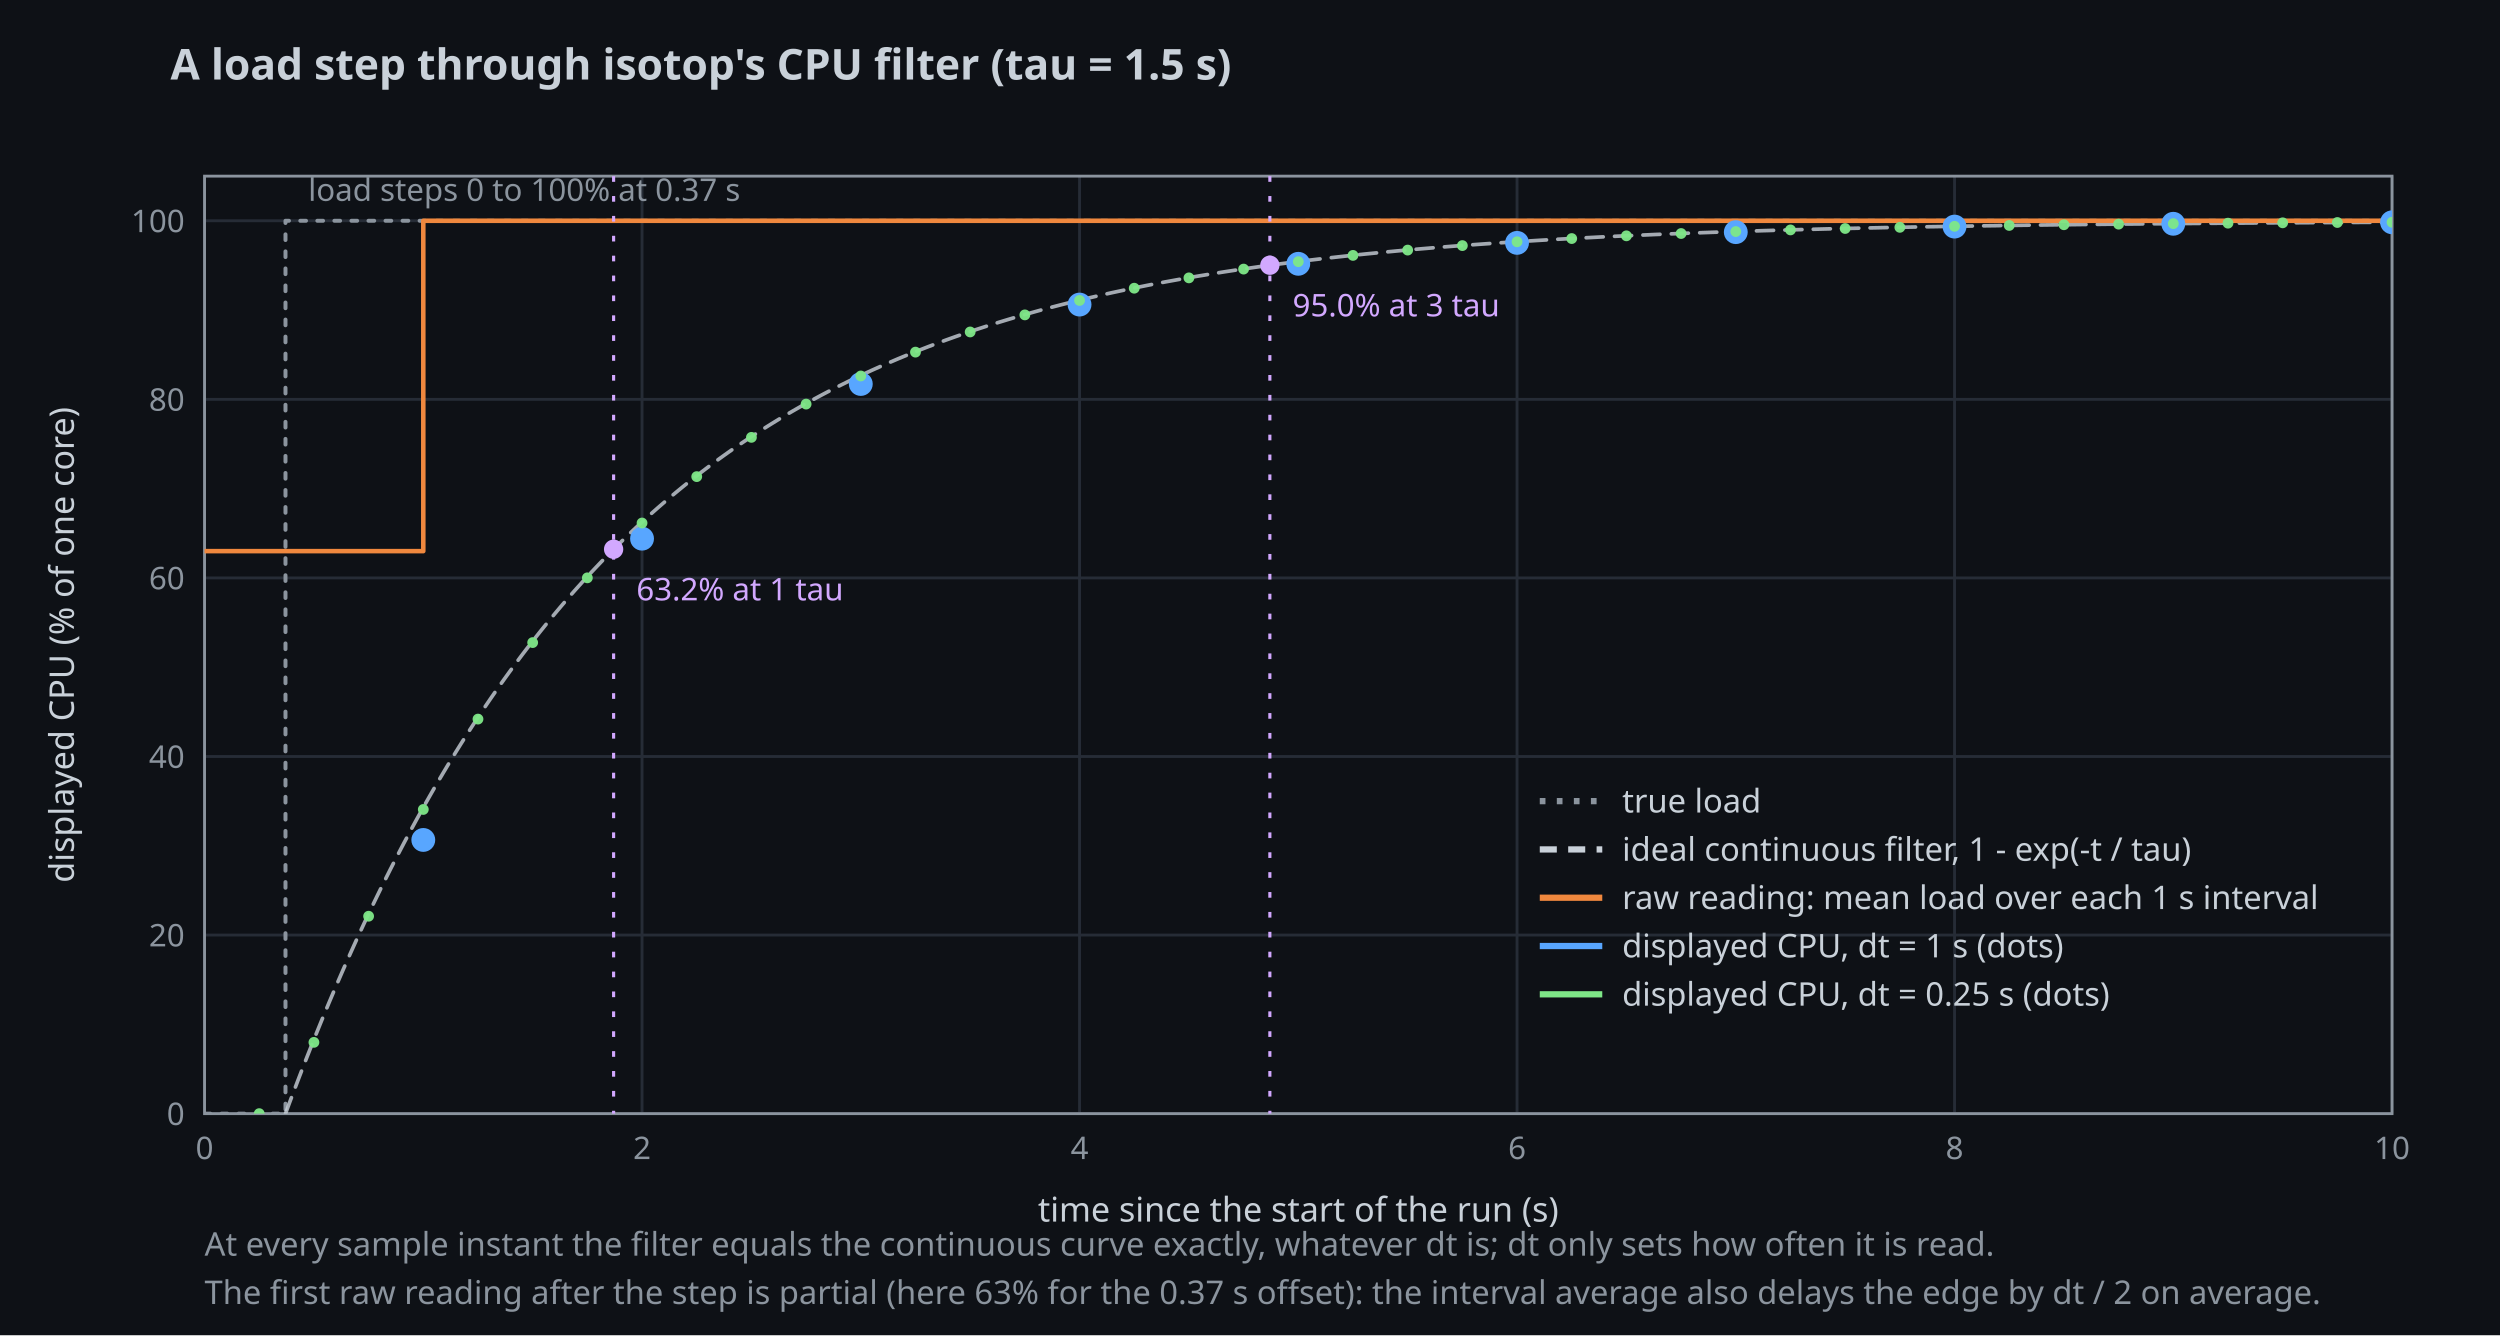
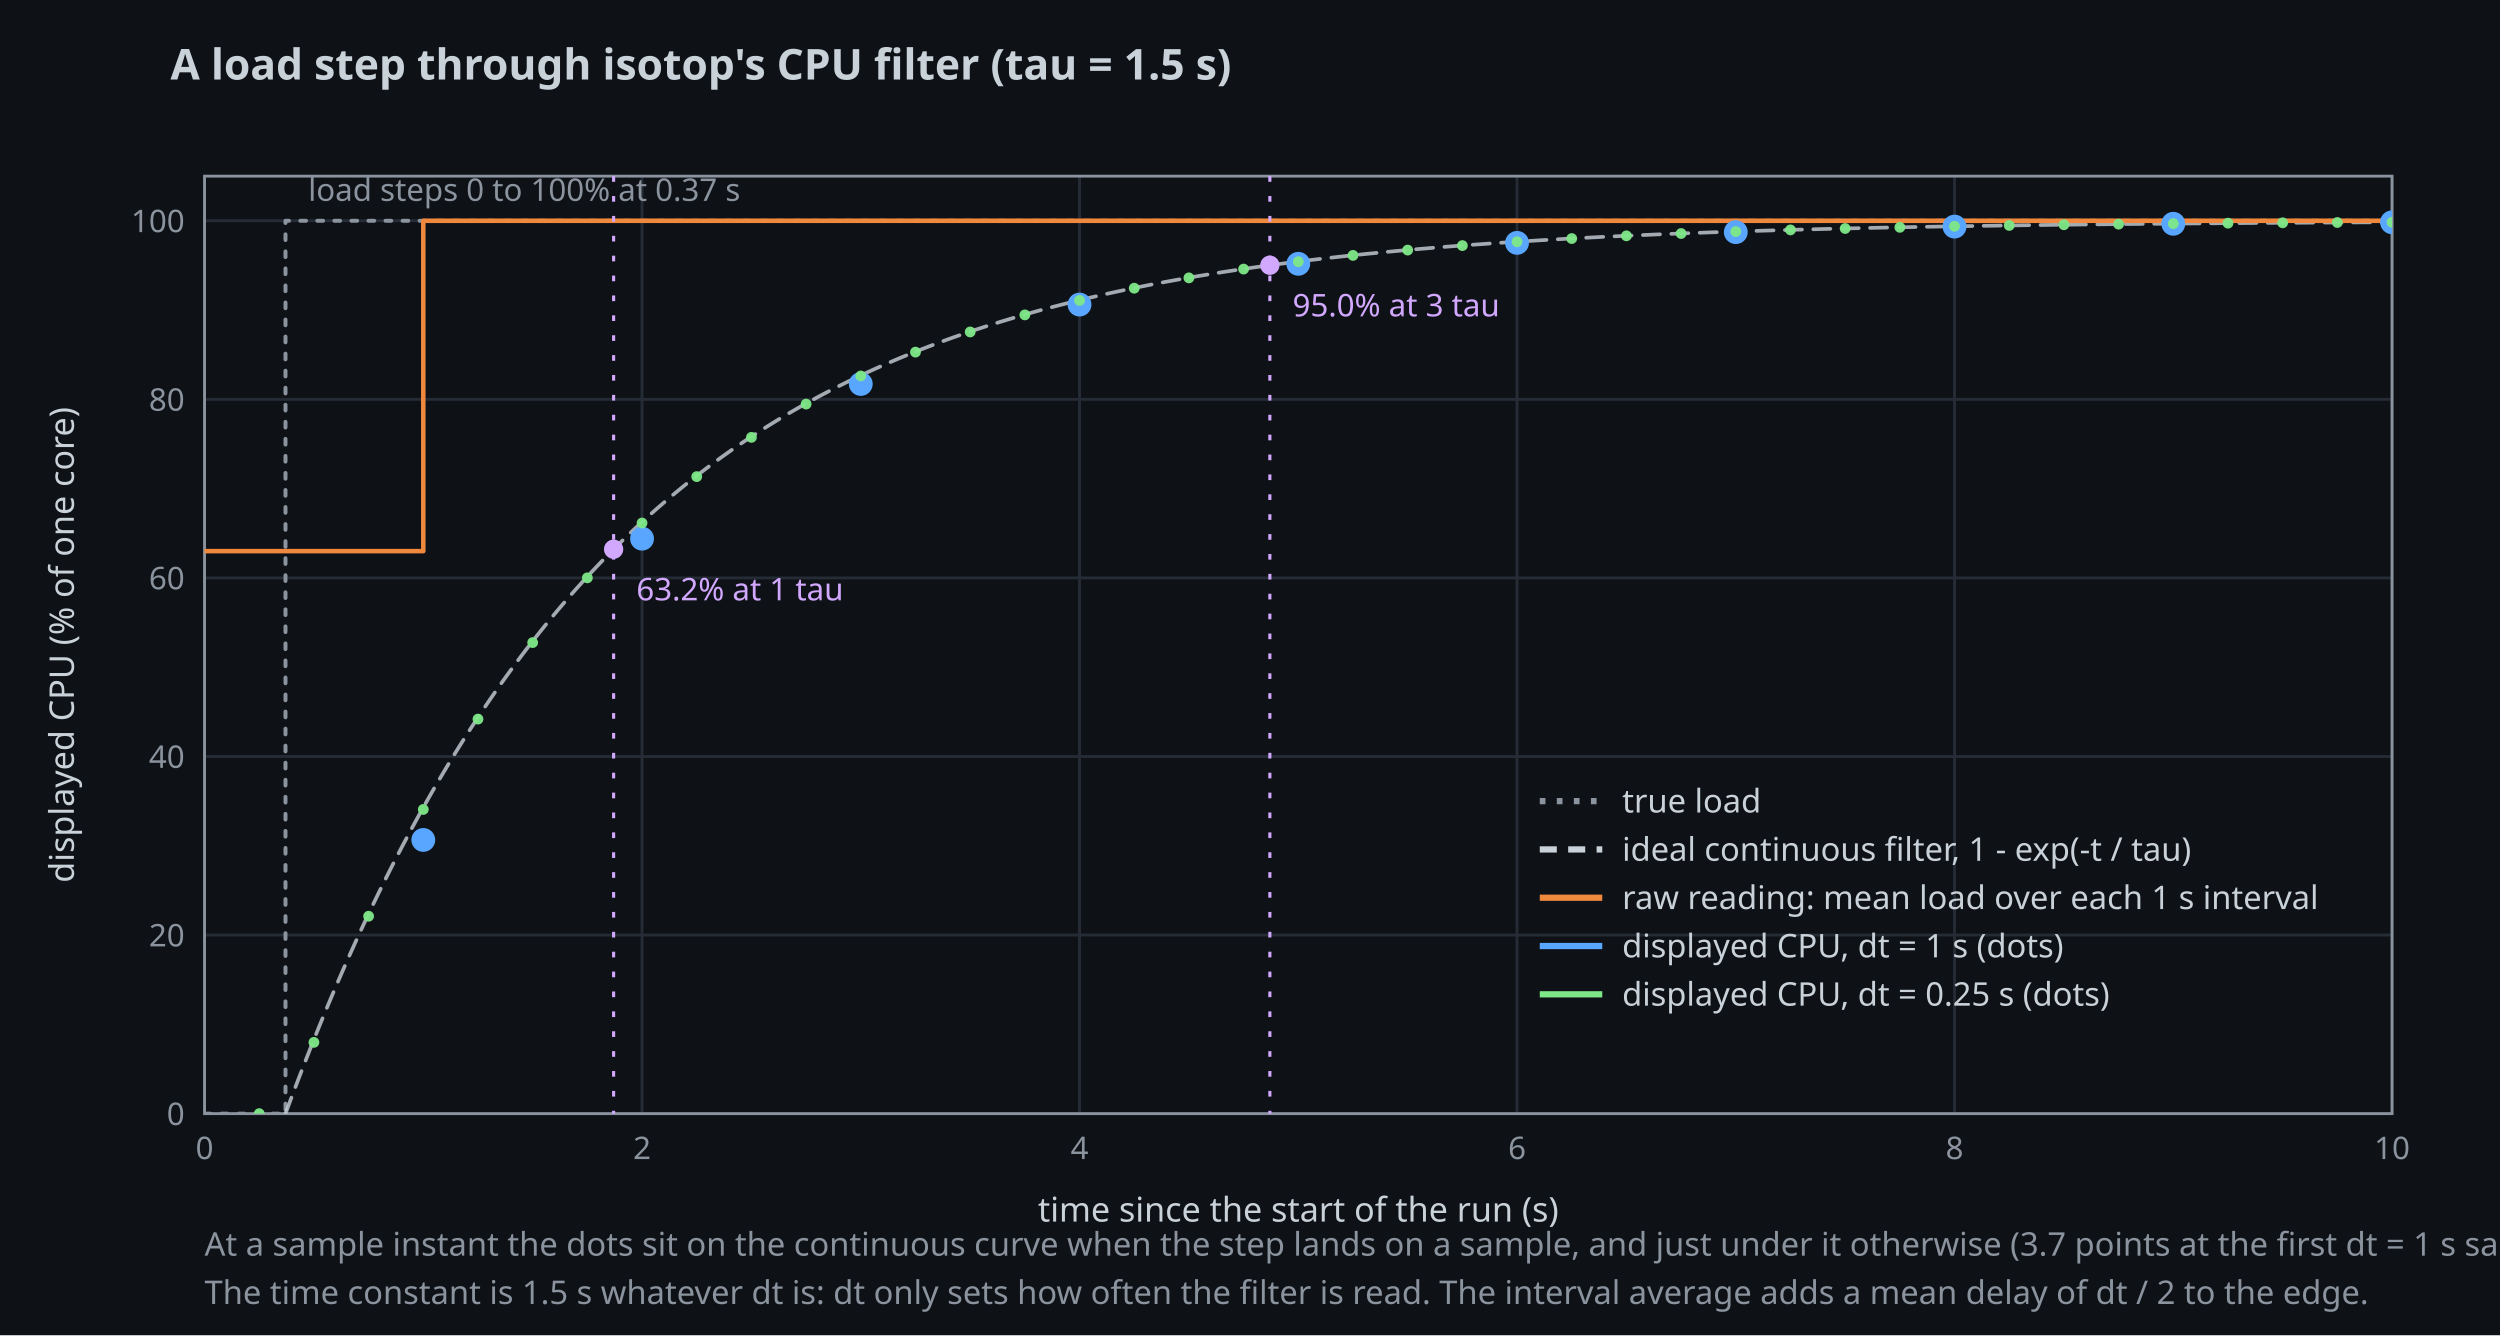
<svg xmlns="http://www.w3.org/2000/svg" viewBox="0 0 880 470" width="880" height="470" font-family="system-ui, sans-serif" role="img">
  <rect width="100%" height="100%" fill="#0e1116" />
  <text x="60" y="28" font-size="15" fill="#c9d1d9" text-anchor="start" font-weight="600">A load step through isotop's CPU filter (tau = 1.5 s)</text>
  <clipPath id="clip1">
    <rect x="72" y="62" width="770" height="330" />
  </clipPath>
  <line x1="72" y1="62" x2="72" y2="392" stroke="#262c36" stroke-width="1" />
  <text x="72" y="408" font-size="11" fill="#8b949e" text-anchor="middle" font-weight="normal">0</text>
  <line x1="226" y1="62" x2="226" y2="392" stroke="#262c36" stroke-width="1" />
  <text x="226" y="408" font-size="11" fill="#8b949e" text-anchor="middle" font-weight="normal">2</text>
  <line x1="380" y1="62" x2="380" y2="392" stroke="#262c36" stroke-width="1" />
  <text x="380" y="408" font-size="11" fill="#8b949e" text-anchor="middle" font-weight="normal">4</text>
  <line x1="534" y1="62" x2="534" y2="392" stroke="#262c36" stroke-width="1" />
  <text x="534" y="408" font-size="11" fill="#8b949e" text-anchor="middle" font-weight="normal">6</text>
  <line x1="688" y1="62" x2="688" y2="392" stroke="#262c36" stroke-width="1" />
  <text x="688" y="408" font-size="11" fill="#8b949e" text-anchor="middle" font-weight="normal">8</text>
  <line x1="842" y1="62" x2="842" y2="392" stroke="#262c36" stroke-width="1" />
  <text x="842" y="408" font-size="11" fill="#8b949e" text-anchor="middle" font-weight="normal">10</text>
  <line x1="72" y1="392" x2="842" y2="392" stroke="#262c36" stroke-width="1" />
  <text x="65" y="396" font-size="11" fill="#8b949e" text-anchor="end" font-weight="normal">0</text>
  <line x1="72" y1="329.14" x2="842" y2="329.14" stroke="#262c36" stroke-width="1" />
  <text x="65" y="333.14" font-size="11" fill="#8b949e" text-anchor="end" font-weight="normal">20</text>
  <line x1="72" y1="266.29" x2="842" y2="266.29" stroke="#262c36" stroke-width="1" />
  <text x="65" y="270.29" font-size="11" fill="#8b949e" text-anchor="end" font-weight="normal">40</text>
  <line x1="72" y1="203.43" x2="842" y2="203.43" stroke="#262c36" stroke-width="1" />
  <text x="65" y="207.43" font-size="11" fill="#8b949e" text-anchor="end" font-weight="normal">60</text>
  <line x1="72" y1="140.57" x2="842" y2="140.57" stroke="#262c36" stroke-width="1" />
  <text x="65" y="144.57" font-size="11" fill="#8b949e" text-anchor="end" font-weight="normal">80</text>
  <line x1="72" y1="77.71" x2="842" y2="77.71" stroke="#262c36" stroke-width="1" />
  <text x="65" y="81.71" font-size="11" fill="#8b949e" text-anchor="end" font-weight="normal">100</text>
  <rect x="72" y="62" width="770" height="330" fill="none" stroke="#8b949e" stroke-width="1" />
  <text x="457" y="430" font-size="12" fill="#c9d1d9" text-anchor="middle" font-weight="normal">time since the start of the run (s)</text>
  <text x="26" y="227" font-size="12" fill="#c9d1d9" text-anchor="middle" font-weight="normal" transform="rotate(-90 26 227)">displayed CPU (% of one core)</text>
  <polyline points="72,392 100.49,392 100.49,77.71 842,77.71" fill="none" stroke="#8b949e" stroke-width="1.4" stroke-linejoin="round" stroke-linecap="round" opacity="1.0" stroke-dasharray="2 4" clip-path="url(#clip1)" />
  <polyline points="100.49,392 102.03,387.84 103.57,383.73 105.11,379.68 106.65,375.68 108.19,371.73 109.73,367.84 111.27,363.99 112.81,360.2 114.35,356.46 115.89,352.77 117.43,349.13 118.97,345.53 120.51,341.98 122.05,338.48 123.59,335.03 125.13,331.62 126.67,328.26 128.21,324.94 129.75,321.67 131.29,318.43 132.83,315.25 134.37,312.1 135.91,309 137.45,305.93 138.99,302.91 140.53,299.93 142.07,296.98 143.61,294.08 145.15,291.21 146.69,288.39 148.23,285.6 149.77,282.84 151.31,280.13 152.85,277.44 154.39,274.8 155.93,272.19 157.47,269.61 159.01,267.07 160.55,264.56 162.09,262.09 163.63,259.65 165.17,257.24 166.71,254.86 168.25,252.51 169.79,250.2 171.33,247.91 172.87,245.66 174.41,243.43 175.95,241.24 177.49,239.07 179.03,236.94 180.57,234.83 182.11,232.75 183.65,230.69 185.19,228.67 186.73,226.67 188.27,224.7 189.81,222.75 191.35,220.83 192.89,218.93 194.43,217.06 195.97,215.22 197.51,213.39 199.05,211.6 200.59,209.82 202.13,208.07 203.67,206.35 205.21,204.64 206.75,202.96 208.29,201.3 209.83,199.67 211.37,198.05 212.91,196.46 214.45,194.89 215.99,193.33 217.53,191.8 219.07,190.29 220.61,188.8 222.15,187.33 223.69,185.88 225.23,184.44 226.77,183.03 228.31,181.64 229.85,180.26 231.39,178.9 232.93,177.56 234.47,176.24 236.01,174.93 237.55,173.65 239.09,172.38 240.63,171.12 242.17,169.88 243.71,168.66 245.25,167.46 246.79,166.27 248.33,165.1 249.87,163.94 251.41,162.8 252.95,161.67 254.49,160.56 256.03,159.46 257.57,158.38 259.11,157.31 260.65,156.26 262.19,155.22 263.73,154.19 265.27,153.18 266.81,152.18 268.35,151.19 269.89,150.22 271.43,149.26 272.97,148.31 274.51,147.37 276.05,146.45 277.59,145.54 279.13,144.64 280.67,143.76 282.21,142.88 283.75,142.02 285.29,141.17 286.83,140.33 288.37,139.5 289.91,138.68 291.45,137.87 292.99,137.08 294.53,136.29 296.07,135.51 297.61,134.75 299.15,133.99 300.69,133.25 302.23,132.51 303.77,131.79 305.31,131.07 306.85,130.36 308.39,129.67 309.93,128.98 311.47,128.3 313.01,127.63 314.55,126.97 316.09,126.31 317.63,125.67 319.17,125.04 320.71,124.41 322.25,123.79 323.79,123.18 325.33,122.58 326.87,121.98 328.41,121.4 329.95,120.82 331.49,120.25 333.03,119.68 334.57,119.13 336.11,118.58 337.65,118.04 339.19,117.51 340.73,116.98 342.27,116.46 343.81,115.94 345.35,115.44 346.89,114.94 348.43,114.45 349.97,113.96 351.51,113.48 353.05,113.01 354.59,112.54 356.13,112.08 357.67,111.62 359.21,111.17 360.75,110.73 362.29,110.29 363.83,109.86 365.37,109.43 366.91,109.01 368.45,108.6 369.99,108.19 371.53,107.79 373.07,107.39 374.61,107 376.15,106.61 377.69,106.23 379.23,105.85 380.77,105.48 382.31,105.11 383.85,104.74 385.39,104.39 386.93,104.03 388.47,103.68 390.01,103.34 391.55,103 393.09,102.67 394.63,102.34 396.17,102.01 397.71,101.69 399.25,101.37 400.79,101.06 402.33,100.75 403.87,100.44 405.41,100.14 406.95,99.85 408.49,99.55 410.03,99.26 411.57,98.98 413.11,98.7 414.65,98.42 416.19,98.14 417.73,97.87 419.27,97.61 420.81,97.34 422.35,97.08 423.89,96.83 425.43,96.57 426.97,96.32 428.51,96.08 430.05,95.83 431.59,95.59 433.13,95.36 434.67,95.12 436.21,94.89 437.75,94.66 439.29,94.44 440.83,94.22 442.37,94 443.91,93.78 445.45,93.57 446.99,93.36 448.53,93.15 450.07,92.95 451.61,92.75 453.15,92.55 454.69,92.35 456.23,92.16 457.77,91.97 459.31,91.78 460.85,91.59 462.39,91.41 463.93,91.23 465.47,91.05 467.01,90.87 468.55,90.7 470.09,90.53 471.63,90.36 473.17,90.19 474.71,90.02 476.25,89.86 477.79,89.7 479.33,89.54 480.87,89.38 482.41,89.23 483.95,89.08 485.49,88.93 487.03,88.78 488.57,88.63 490.11,88.49 491.65,88.34 493.19,88.2 494.73,88.06 496.27,87.93 497.81,87.79 499.35,87.66 500.89,87.53 502.43,87.4 503.97,87.27 505.51,87.14 507.05,87.02 508.59,86.89 510.13,86.77 511.67,86.65 513.21,86.53 514.75,86.42 516.29,86.3 517.83,86.19 519.37,86.08 520.91,85.97 522.45,85.86 523.99,85.75 525.53,85.64 527.07,85.54 528.61,85.43 530.15,85.33 531.69,85.23 533.23,85.13 534.77,85.03 536.31,84.94 537.85,84.84 539.39,84.75 540.93,84.65 542.47,84.56 544.01,84.47 545.55,84.38 547.09,84.29 548.63,84.2 550.17,84.12 551.71,84.03 553.25,83.95 554.79,83.87 556.33,83.79 557.87,83.71 559.41,83.63 560.95,83.55 562.49,83.47 564.03,83.39 565.57,83.32 567.11,83.24 568.65,83.17 570.19,83.1 571.73,83.03 573.27,82.96 574.81,82.89 576.35,82.82 577.89,82.75 579.43,82.69 580.97,82.62 582.51,82.55 584.05,82.49 585.59,82.43 587.13,82.36 588.67,82.3 590.21,82.24 591.75,82.18 593.29,82.12 594.83,82.06 596.37,82.01 597.91,81.95 599.45,81.89 600.99,81.84 602.53,81.78 604.07,81.73 605.61,81.68 607.15,81.62 608.69,81.57 610.23,81.52 611.77,81.47 613.31,81.42 614.85,81.37 616.39,81.32 617.93,81.28 619.47,81.23 621.01,81.18 622.55,81.14 624.09,81.09 625.63,81.05 627.17,81 628.71,80.96 630.25,80.92 631.79,80.87 633.33,80.83 634.87,80.79 636.41,80.75 637.95,80.71 639.49,80.67 641.03,80.63 642.57,80.59 644.11,80.55 645.65,80.52 647.19,80.48 648.73,80.44 650.27,80.41 651.81,80.37 653.35,80.34 654.89,80.3 656.43,80.27 657.97,80.23 659.51,80.2 661.05,80.17 662.59,80.13 664.13,80.1 665.67,80.07 667.21,80.04 668.75,80.01 670.29,79.98 671.83,79.95 673.37,79.92 674.91,79.89 676.45,79.86 677.99,79.83 679.53,79.8 681.07,79.78 682.61,79.75 684.15,79.72 685.69,79.7 687.23,79.67 688.77,79.64 690.31,79.62 691.85,79.59 693.39,79.57 694.93,79.54 696.47,79.52 698.01,79.49 699.55,79.47 701.09,79.45 702.63,79.43 704.17,79.4 705.71,79.38 707.25,79.36 708.79,79.34 710.33,79.31 711.87,79.29 713.41,79.27 714.95,79.25 716.49,79.23 718.03,79.21 719.57,79.19 721.11,79.17 722.65,79.15 724.19,79.13 725.73,79.11 727.27,79.1 728.81,79.08 730.35,79.06 731.89,79.04 733.43,79.02 734.97,79.01 736.51,78.99 738.05,78.97 739.59,78.96 741.13,78.94 742.67,78.92 744.21,78.91 745.75,78.89 747.29,78.88 748.83,78.86 750.37,78.85 751.91,78.83 753.45,78.82 754.99,78.8 756.53,78.79 758.07,78.77 759.61,78.76 761.15,78.75 762.69,78.73 764.23,78.72 765.77,78.7 767.31,78.69 768.85,78.68 770.39,78.67 771.93,78.65 773.47,78.64 775.01,78.63 776.55,78.62 778.09,78.6 779.63,78.59 781.17,78.58 782.71,78.57 784.25,78.56 785.79,78.55 787.33,78.54 788.87,78.53 790.41,78.51 791.95,78.5 793.49,78.49 795.03,78.48 796.57,78.47 798.11,78.46 799.65,78.45 801.19,78.44 802.73,78.43 804.27,78.42 805.81,78.41 807.35,78.41 808.89,78.4 810.43,78.39 811.97,78.38 813.51,78.37 815.05,78.36 816.59,78.35 818.13,78.34 819.67,78.34 821.21,78.33 822.75,78.32 824.29,78.31 825.83,78.3 827.37,78.3 828.91,78.29 830.45,78.28 831.99,78.27 833.53,78.27 835.07,78.26 836.61,78.25 838.15,78.24 839.69,78.24 841.23,78.23 842.77,78.22" fill="none" stroke="#c9d1d9" stroke-width="1.3" stroke-linejoin="round" stroke-linecap="round" opacity="0.8" stroke-dasharray="6 4" clip-path="url(#clip1)" />
  <polyline points="72,194 149,194 149,77.71 226,77.71 226,77.71 303,77.71 303,77.71 380,77.71 380,77.71 457,77.71 457,77.71 534,77.71 534,77.71 611,77.71 611,77.71 688,77.71 688,77.71 765,77.71 765,77.71 842,77.71" fill="none" stroke="#f0883e" stroke-width="1.6" stroke-linejoin="round" stroke-linecap="round" opacity="1.0" clip-path="url(#clip1)" />
  <circle cx="149" cy="295.66" r="4.2" fill="#58a6ff" opacity="1.0" clip-path="url(#clip1)" />
  <circle cx="226" cy="189.61" r="4.2" fill="#58a6ff" opacity="1.0" clip-path="url(#clip1)" />
  <circle cx="303" cy="135.16" r="4.2" fill="#58a6ff" opacity="1.0" clip-path="url(#clip1)" />
  <circle cx="380" cy="107.21" r="4.2" fill="#58a6ff" opacity="1.0" clip-path="url(#clip1)" />
  <circle cx="457" cy="92.86" r="4.2" fill="#58a6ff" opacity="1.0" clip-path="url(#clip1)" />
  <circle cx="534" cy="85.49" r="4.2" fill="#58a6ff" opacity="1.0" clip-path="url(#clip1)" />
  <circle cx="611" cy="81.71" r="4.2" fill="#58a6ff" opacity="1.0" clip-path="url(#clip1)" />
  <circle cx="688" cy="79.76" r="4.2" fill="#58a6ff" opacity="1.0" clip-path="url(#clip1)" />
  <circle cx="765" cy="78.77" r="4.2" fill="#58a6ff" opacity="1.0" clip-path="url(#clip1)" />
  <circle cx="842" cy="78.25" r="4.2" fill="#58a6ff" opacity="1.0" clip-path="url(#clip1)" />
  <circle cx="91.25" cy="392" r="1.9" fill="#7ee787" opacity="0.95" clip-path="url(#clip1)" />
  <circle cx="110.5" cy="366.91" r="1.9" fill="#7ee787" opacity="0.95" clip-path="url(#clip1)" />
  <circle cx="129.75" cy="322.51" r="1.9" fill="#7ee787" opacity="0.95" clip-path="url(#clip1)" />
  <circle cx="149" cy="284.93" r="1.9" fill="#7ee787" opacity="0.95" clip-path="url(#clip1)" />
  <circle cx="168.25" cy="253.12" r="1.9" fill="#7ee787" opacity="0.95" clip-path="url(#clip1)" />
  <circle cx="187.5" cy="226.19" r="1.9" fill="#7ee787" opacity="0.95" clip-path="url(#clip1)" />
  <circle cx="206.75" cy="203.4" r="1.9" fill="#7ee787" opacity="0.95" clip-path="url(#clip1)" />
  <circle cx="226" cy="184.1" r="1.9" fill="#7ee787" opacity="0.95" clip-path="url(#clip1)" />
  <circle cx="245.25" cy="167.77" r="1.9" fill="#7ee787" opacity="0.95" clip-path="url(#clip1)" />
  <circle cx="264.5" cy="153.95" r="1.9" fill="#7ee787" opacity="0.95" clip-path="url(#clip1)" />
  <circle cx="283.75" cy="142.24" r="1.9" fill="#7ee787" opacity="0.95" clip-path="url(#clip1)" />
  <circle cx="303" cy="132.34" r="1.9" fill="#7ee787" opacity="0.95" clip-path="url(#clip1)" />
  <circle cx="322.25" cy="123.95" r="1.9" fill="#7ee787" opacity="0.95" clip-path="url(#clip1)" />
  <circle cx="341.5" cy="116.85" r="1.9" fill="#7ee787" opacity="0.95" clip-path="url(#clip1)" />
  <circle cx="360.75" cy="110.84" r="1.9" fill="#7ee787" opacity="0.95" clip-path="url(#clip1)" />
  <circle cx="380" cy="105.76" r="1.9" fill="#7ee787" opacity="0.95" clip-path="url(#clip1)" />
  <circle cx="399.25" cy="101.45" r="1.9" fill="#7ee787" opacity="0.95" clip-path="url(#clip1)" />
  <circle cx="418.5" cy="97.81" r="1.9" fill="#7ee787" opacity="0.95" clip-path="url(#clip1)" />
  <circle cx="437.75" cy="94.72" r="1.9" fill="#7ee787" opacity="0.95" clip-path="url(#clip1)" />
  <circle cx="457" cy="92.11" r="1.9" fill="#7ee787" opacity="0.95" clip-path="url(#clip1)" />
  <circle cx="476.25" cy="89.9" r="1.9" fill="#7ee787" opacity="0.95" clip-path="url(#clip1)" />
  <circle cx="495.5" cy="88.03" r="1.9" fill="#7ee787" opacity="0.95" clip-path="url(#clip1)" />
  <circle cx="514.75" cy="86.45" r="1.9" fill="#7ee787" opacity="0.95" clip-path="url(#clip1)" />
  <circle cx="534" cy="85.11" r="1.9" fill="#7ee787" opacity="0.95" clip-path="url(#clip1)" />
  <circle cx="553.25" cy="83.97" r="1.9" fill="#7ee787" opacity="0.95" clip-path="url(#clip1)" />
  <circle cx="572.5" cy="83.01" r="1.9" fill="#7ee787" opacity="0.95" clip-path="url(#clip1)" />
  <circle cx="591.75" cy="82.2" r="1.9" fill="#7ee787" opacity="0.95" clip-path="url(#clip1)" />
  <circle cx="611" cy="81.51" r="1.9" fill="#7ee787" opacity="0.95" clip-path="url(#clip1)" />
  <circle cx="630.25" cy="80.93" r="1.9" fill="#7ee787" opacity="0.95" clip-path="url(#clip1)" />
  <circle cx="649.5" cy="80.43" r="1.9" fill="#7ee787" opacity="0.95" clip-path="url(#clip1)" />
  <circle cx="668.75" cy="80.02" r="1.9" fill="#7ee787" opacity="0.95" clip-path="url(#clip1)" />
  <circle cx="688" cy="79.66" r="1.9" fill="#7ee787" opacity="0.95" clip-path="url(#clip1)" />
  <circle cx="707.25" cy="79.36" r="1.9" fill="#7ee787" opacity="0.95" clip-path="url(#clip1)" />
  <circle cx="726.5" cy="79.11" r="1.9" fill="#7ee787" opacity="0.95" clip-path="url(#clip1)" />
  <circle cx="745.75" cy="78.9" r="1.9" fill="#7ee787" opacity="0.95" clip-path="url(#clip1)" />
  <circle cx="765" cy="78.71" r="1.9" fill="#7ee787" opacity="0.95" clip-path="url(#clip1)" />
  <circle cx="784.25" cy="78.56" r="1.9" fill="#7ee787" opacity="0.95" clip-path="url(#clip1)" />
  <circle cx="803.5" cy="78.43" r="1.9" fill="#7ee787" opacity="0.95" clip-path="url(#clip1)" />
  <circle cx="822.75" cy="78.32" r="1.9" fill="#7ee787" opacity="0.95" clip-path="url(#clip1)" />
  <circle cx="842" cy="78.23" r="1.9" fill="#7ee787" opacity="0.95" clip-path="url(#clip1)" />
  <line x1="215.99" y1="62" x2="215.99" y2="392" stroke="#d2a8ff" stroke-width="1.1" stroke-dasharray="2 5" />
  <circle cx="215.99" cy="193.33" r="3.4" fill="#d2a8ff" opacity="1.0" clip-path="url(#clip1)" />
  <text x="223.99" y="211.33" font-size="11" fill="#d2a8ff" text-anchor="start" font-weight="normal">63.2% at 1 tau</text>
  <line x1="446.99" y1="62" x2="446.99" y2="392" stroke="#d2a8ff" stroke-width="1.1" stroke-dasharray="2 5" />
  <circle cx="446.99" cy="93.36" r="3.4" fill="#d2a8ff" opacity="1.0" clip-path="url(#clip1)" />
  <text x="454.99" y="111.36" font-size="11" fill="#d2a8ff" text-anchor="start" font-weight="normal">95.0% at 3 tau</text>
  <text x="108.49" y="70.71" font-size="11" fill="#8b949e" text-anchor="start" font-weight="normal">load steps 0 to 100% at 0.37 s</text>
  <line x1="542" y1="282" x2="564" y2="282" stroke="#8b949e" stroke-width="2.2" stroke-dasharray="2 4" />
  <text x="571" y="286" font-size="11.5" fill="#c9d1d9" text-anchor="start" font-weight="normal">true load</text>
  <line x1="542" y1="299" x2="564" y2="299" stroke="#c9d1d9" stroke-width="2.2" stroke-dasharray="6 4" />
  <text x="571" y="303" font-size="11.5" fill="#c9d1d9" text-anchor="start" font-weight="normal">ideal continuous filter, 1 - exp(-t / tau)</text>
  <line x1="542" y1="316" x2="564" y2="316" stroke="#f0883e" stroke-width="2.2" />
  <text x="571" y="320" font-size="11.5" fill="#c9d1d9" text-anchor="start" font-weight="normal">raw reading: mean load over each 1 s interval</text>
  <line x1="542" y1="333" x2="564" y2="333" stroke="#58a6ff" stroke-width="2.2" />
  <text x="571" y="337" font-size="11.5" fill="#c9d1d9" text-anchor="start" font-weight="normal">displayed CPU, dt = 1 s (dots)</text>
  <line x1="542" y1="350" x2="564" y2="350" stroke="#7ee787" stroke-width="2.2" />
  <text x="571" y="354" font-size="11.5" fill="#c9d1d9" text-anchor="start" font-weight="normal">displayed CPU, dt = 0.25 s (dots)</text>
-   <text x="72" y="442" font-size="11.5" fill="#8b949e" text-anchor="start" font-weight="normal">At every sample instant the filter equals the continuous curve exactly, whatever dt is; dt only sets how often it is read.</text>
-   <text x="72" y="459" font-size="11.5" fill="#8b949e" text-anchor="start" font-weight="normal">The first raw reading after the step is partial (here 63% for the 0.37 s offset): the interval average also delays the edge by dt / 2 on average.</text>
+   <text x="72" y="442" font-size="11.5" fill="#8b949e" text-anchor="start" font-weight="normal">At a sample instant the dots sit on the continuous curve when the step lands on a sample, and just under it otherwise (3.7 points at the first dt = 1 s sample here).</text>
+   <text x="72" y="459" font-size="11.5" fill="#8b949e" text-anchor="start" font-weight="normal">The time constant is 1.5 s whatever dt is: dt only sets how often the filter is read. The interval average adds a mean delay of dt / 2 to the edge.</text>
</svg>
